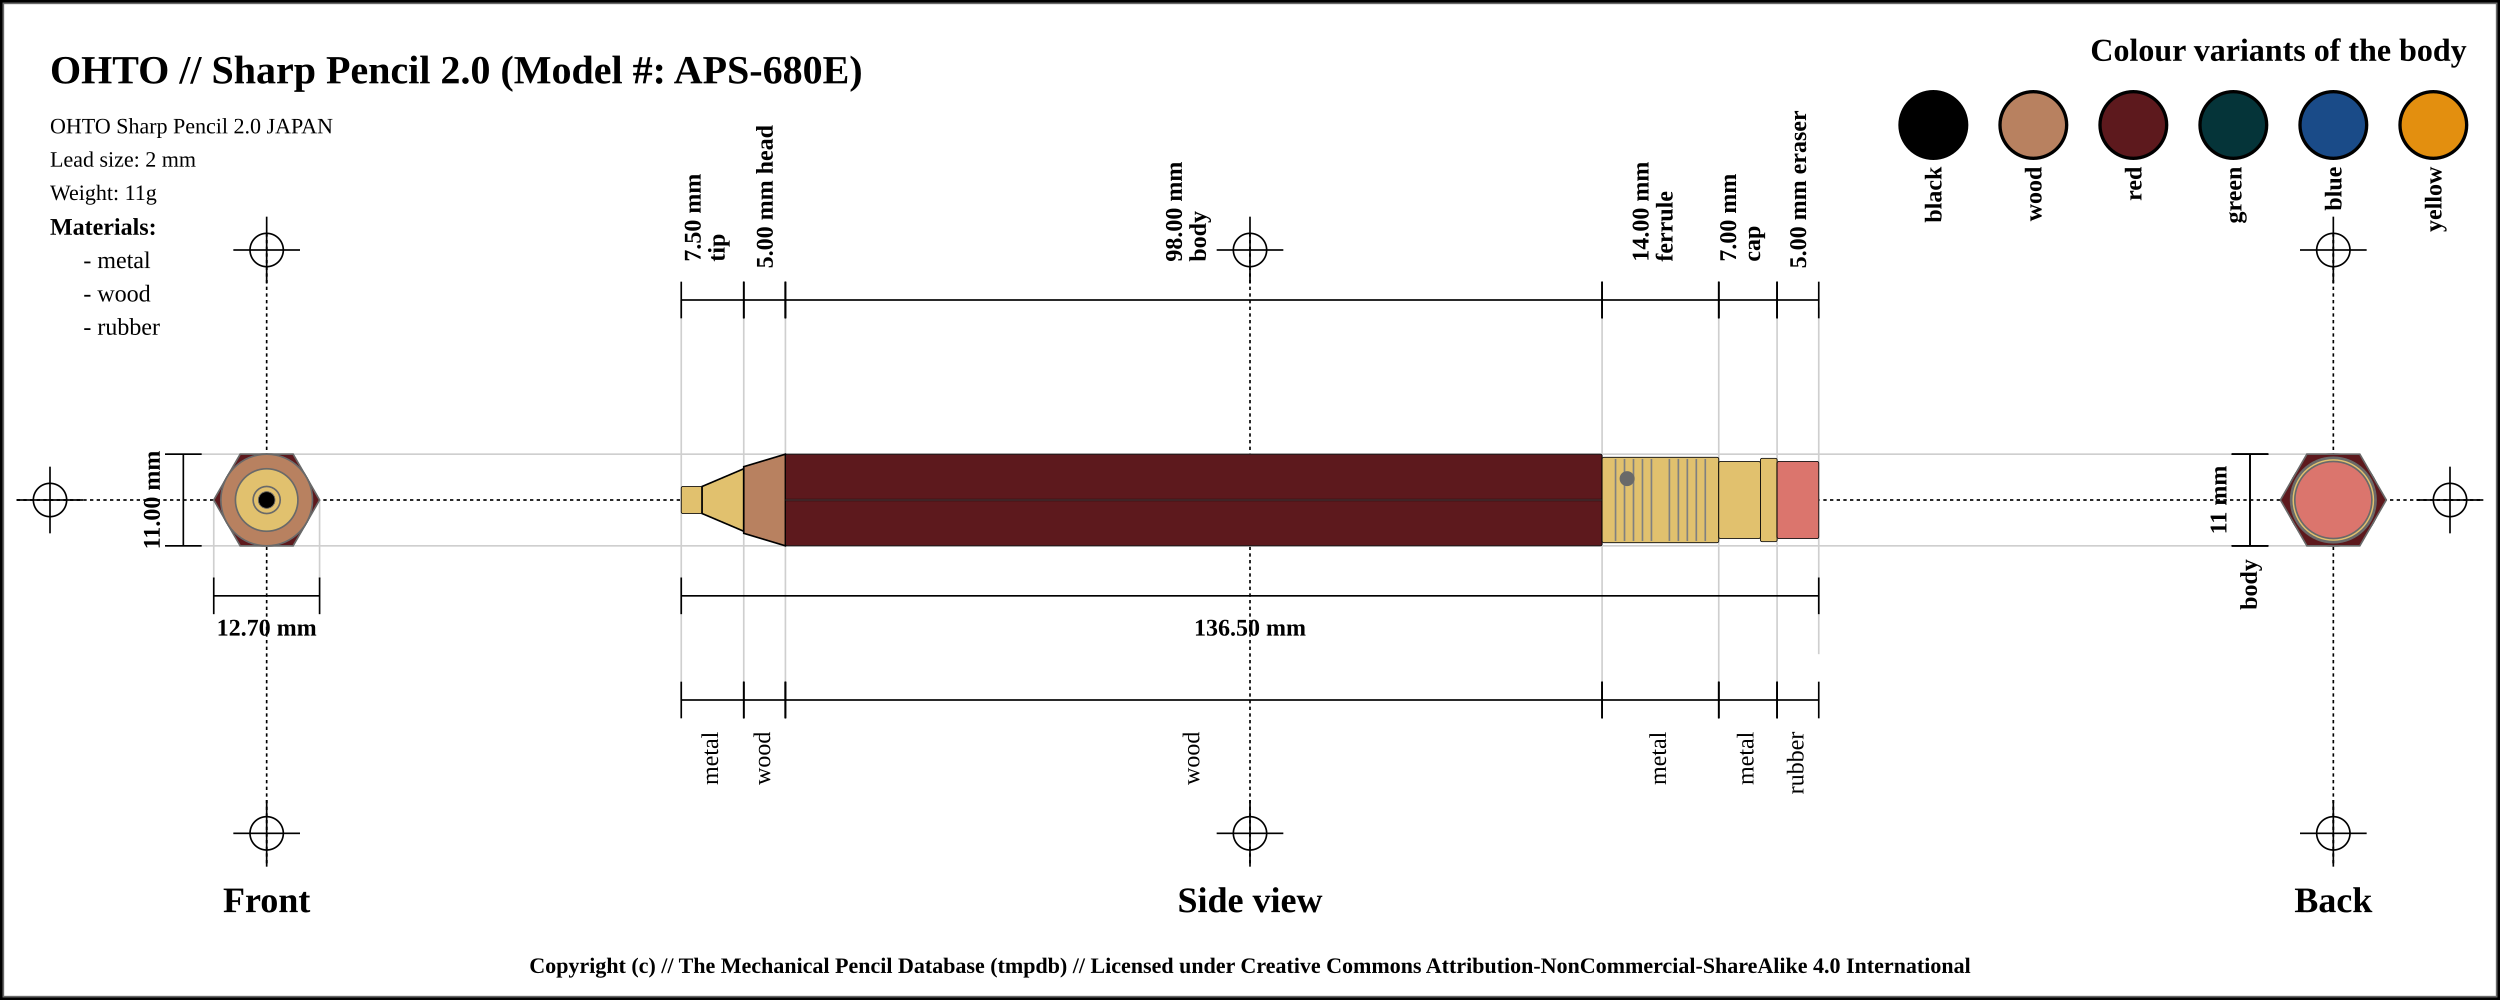
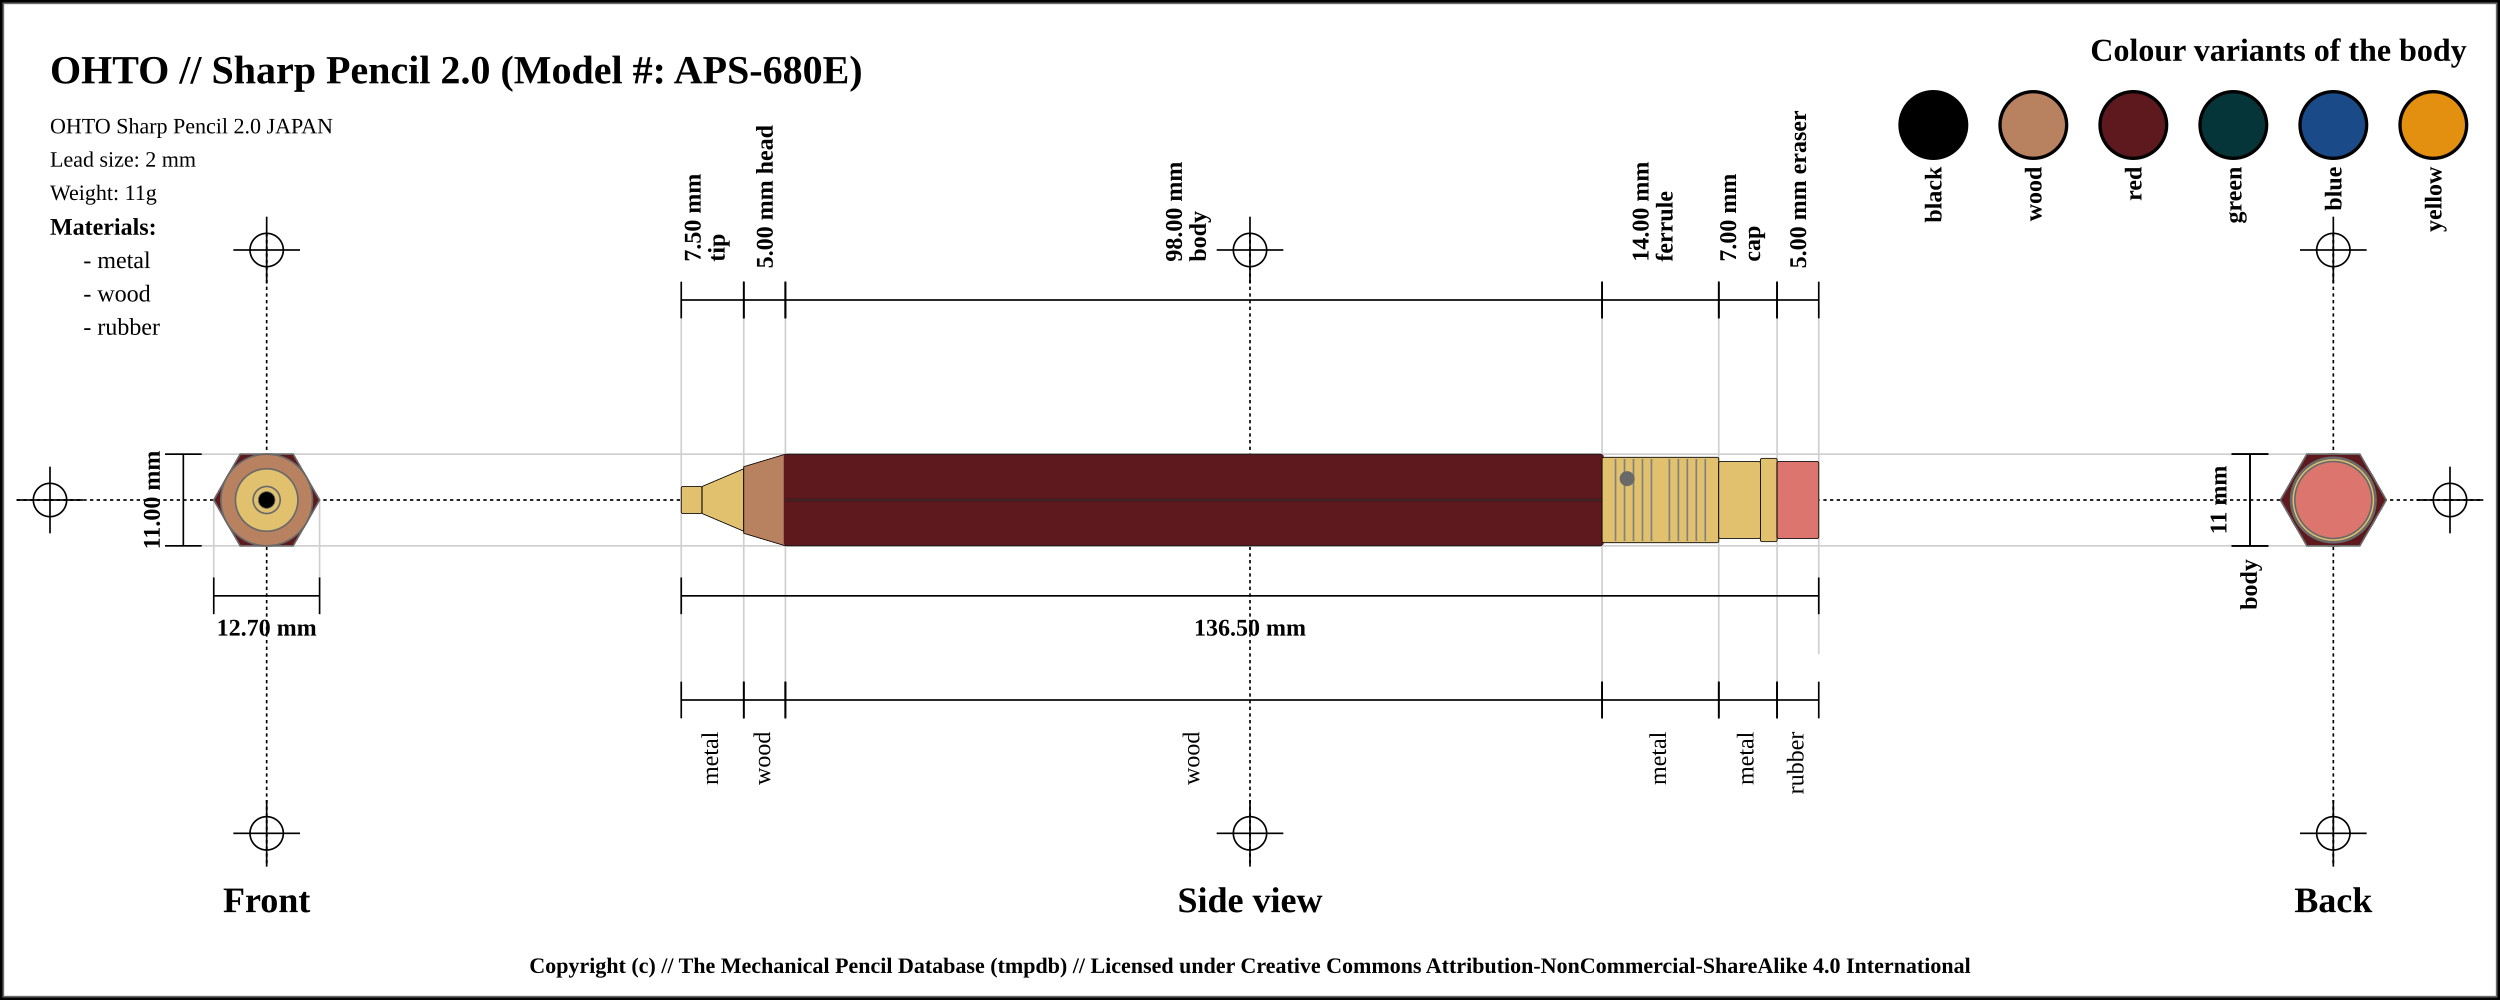
<svg xmlns="http://www.w3.org/2000/svg" width="1500" height="600">
  <pattern id="diagonalHatch" patternUnits="userSpaceOnUse" width="8" height="8">
    <rect width="6" height="6" fill="none" />
    <path stroke="dimgray" stroke-linecap="round" stroke-width="1" d="M 4,4 L 8,8" />
    <path stroke="dimgray" stroke-linecap="round" stroke-width="1" d="M 4,4 L 0,8" />
    <path stroke="gray" stroke-linecap="round" stroke-width="1" d="M 4,4 L 8,0" />
    <path stroke="gray" stroke-linecap="round" stroke-width="1" d="M 4,4 L 0,0" />
  </pattern>
  <rect x="0" y="0" width="1500" height="600" fill="white" stroke="black" stroke-width="4" />
  <rect x="2" y="2" width="1496" height="596" fill="white" stroke="dimgray" stroke-width="1" />
  <line x1="10" y1="300" x2="1490" y2="300" stroke="#000000" stroke-dasharray="2" stroke-width="1" />
  <line x1="10" y1="300" x2="50" y2="300" stroke="#000000" stroke-width="1" />
  <line x1="30" y1="280" x2="30" y2="320" stroke="#000000" stroke-width="1" />
  <circle r="10" cx="30" cy="300" fill="none" stroke="#000000" stroke-width="1" />
  <line x1="1450" y1="300" x2="1490" y2="300" stroke="#000000" stroke-width="1" />
  <line x1="1470" y1="280" x2="1470" y2="320" stroke="#000000" stroke-width="1" />
  <circle r="10" cx="1470" cy="300" fill="none" stroke="#000000" stroke-width="1" />
  <line x1="160" y1="140" x2="160" y2="520" stroke="#000000" stroke-dasharray="2" stroke-width="1" />
  <line x1="140" y1="150" x2="180" y2="150" stroke="#000000" stroke-width="1" />
  <line x1="160" y1="130" x2="160" y2="170" stroke="#000000" stroke-width="1" />
  <circle r="10" cx="160" cy="150" fill="none" stroke="#000000" stroke-width="1" />
  <line x1="140" y1="500" x2="180" y2="500" stroke="#000000" stroke-width="1" />
  <line x1="160" y1="480" x2="160" y2="520" stroke="#000000" stroke-width="1" />
  <circle r="10" cx="160" cy="500" fill="none" stroke="#000000" stroke-width="1" />
  <line x1="750" y1="140" x2="750" y2="520" stroke="#000000" stroke-dasharray="2" stroke-width="1" />
  <line x1="730" y1="150" x2="770" y2="150" stroke="#000000" stroke-width="1" />
  <line x1="750" y1="130" x2="750" y2="170" stroke="#000000" stroke-width="1" />
  <circle r="10" cx="750" cy="150" fill="none" stroke="#000000" stroke-width="1" />
  <line x1="730" y1="500" x2="770" y2="500" stroke="#000000" stroke-width="1" />
  <line x1="750" y1="480" x2="750" y2="520" stroke="#000000" stroke-width="1" />
  <circle r="10" cx="750" cy="500" fill="none" stroke="#000000" stroke-width="1" />
  <line x1="1400" y1="140" x2="1400" y2="520" stroke="#000000" stroke-dasharray="2" stroke-width="1" />
  <line x1="1380" y1="150" x2="1420" y2="150" stroke="#000000" stroke-width="1" />
  <line x1="1400" y1="130" x2="1400" y2="170" stroke="#000000" stroke-width="1" />
  <circle r="10" cx="1400" cy="150" fill="none" stroke="#000000" stroke-width="1" />
  <line x1="1380" y1="500" x2="1420" y2="500" stroke="#000000" stroke-width="1" />
  <line x1="1400" y1="480" x2="1400" y2="520" stroke="#000000" stroke-width="1" />
  <circle r="10" cx="1400" cy="500" fill="none" stroke="#000000" stroke-width="1" />
  <text x="30" y="50" font-size="2.0em" font-weight="bold"> OHTO // Sharp Pencil 2.0 (Model #: APS-680E)</text>
  <text x="30" y="80" font-size="1.1em"> OHTO Sharp Pencil 2.0 JAPAN</text>
  <text x="30" y="100" font-size="1.1em"> Lead size: 2 mm</text>
  <text x="30" y="120" font-size="1.1em"> Weight: 11g</text>
  <text x="1480" y="30" font-size="1.6em" font-weight="bold" text-anchor="end" dominant-baseline="central">Colour variants of the body</text>
  <rect x="1440" y="55" width="40" rx="50%" ry="50%" height="40" stroke="black" stroke-width="2" fill="#e38f0f" />
  <text x="1460" y="100" transform="rotate(-90, 1460, 100)" font-size="1.2em" font-weight="bold" text-anchor="end" dominant-baseline="central">yellow</text>
  <rect x="1380" y="55" width="40" rx="50%" ry="50%" height="40" stroke="black" stroke-width="2" fill="#1a4b88" />
  <text x="1400" y="100" transform="rotate(-90, 1400, 100)" font-size="1.2em" font-weight="bold" text-anchor="end" dominant-baseline="central">blue</text>
  <rect x="1320" y="55" width="40" rx="50%" ry="50%" height="40" stroke="black" stroke-width="2" fill="#053439" />
  <text x="1340" y="100" transform="rotate(-90, 1340, 100)" font-size="1.2em" font-weight="bold" text-anchor="end" dominant-baseline="central">green</text>
  <rect x="1260" y="55" width="40" rx="50%" ry="50%" height="40" stroke="black" stroke-width="2" fill="#5d191d" />
  <text x="1280" y="100" transform="rotate(-90, 1280, 100)" font-size="1.2em" font-weight="bold" text-anchor="end" dominant-baseline="central">red</text>
  <rect x="1200" y="55" width="40" rx="50%" ry="50%" height="40" stroke="black" stroke-width="2" fill="#b88160" />
  <text x="1220" y="100" transform="rotate(-90, 1220, 100)" font-size="1.2em" font-weight="bold" text-anchor="end" dominant-baseline="central">wood</text>
  <rect x="1140" y="55" width="40" rx="50%" ry="50%" height="40" stroke="black" stroke-width="2" fill="black" />
  <text x="1160" y="100" transform="rotate(-90, 1160, 100)" font-size="1.2em" font-weight="bold" text-anchor="end" dominant-baseline="central">black</text>
  <text x="30" y="136" font-size="1.2em" font-weight="bold" text-anchor="start" dominant-baseline="central">Materials:</text>
  <text x="50" y="156" font-size="1.2em" text-anchor="start" dominant-baseline="central"> - metal</text>
  <text x="50" y="176" font-size="1.2em" text-anchor="start" dominant-baseline="central"> - wood</text>
  <text x="50" y="196" font-size="1.2em" text-anchor="start" dominant-baseline="central"> - rubber</text>
  <line x1="100" y1="272.5" x2="1400" y2="272.5" stroke="#cfcfcf" stroke-width="1" />
  <line x1="100" y1="327.5" x2="1400" y2="327.5" stroke="#cfcfcf" stroke-width="1" />
  <line x1="128.246" y1="300" x2="128.246" y2="347.5" stroke="#cfcfcf" stroke-width="1" />
  <line x1="191.754" y1="300" x2="191.754" y2="347.5" stroke="#cfcfcf" stroke-width="1" />
  <line x1="408.75" y1="180" x2="408.75" y2="420" stroke="#cfcfcf" stroke-width="1" />
  <line x1="446.25" y1="180" x2="446.25" y2="420" stroke="#cfcfcf" stroke-width="1" />
  <line x1="471.25" y1="180" x2="471.25" y2="420" stroke="#cfcfcf" stroke-width="1" />
  <line x1="961.25" y1="180" x2="961.25" y2="420" stroke="#cfcfcf" stroke-width="1" />
  <line x1="1031.25" y1="180" x2="1031.25" y2="420" stroke="#cfcfcf" stroke-width="1" />
  <line x1="1066.25" y1="180" x2="1066.25" y2="420" stroke="#cfcfcf" stroke-width="1" />
  <line x1="1091.25" y1="184.5" x2="1091.25" y2="392.5" stroke="#cfcfcf" stroke-width="1" />
  <text x="160" y="540" font-size="1.8em" font-weight="bold" text-anchor="middle" dominant-baseline="central">Front</text>
  <text x="750" y="540" font-size="1.8em" font-weight="bold" text-anchor="middle" dominant-baseline="central">Side view</text>
  <text x="1400" y="540" font-size="1.8em" font-weight="bold" text-anchor="middle" dominant-baseline="central">Back</text>
  <line x1="99" y1="272.5" x2="121" y2="272.5" stroke="black" stroke-width="1" />
  <line x1="110" y1="272.5" x2="110" y2="327.5" stroke="black" stroke-width="1" />
  <line x1="99" y1="327.5" x2="121" y2="327.5" stroke="black" stroke-width="1" />
  <text x="91" y="300" transform="rotate(-90, 91, 300)" font-size="1.2em" font-weight="bold" text-anchor="middle" dominant-baseline="central" fill="black">11.00 mm</text>
  <line x1="128.246" y1="346.5" x2="128.246" y2="368.5" stroke="black" stroke-width="1" />
  <line x1="128.246" y1="357.5" x2="191.754" y2="357.5" stroke="black" stroke-width="1" />
  <line x1="191.754" y1="346.5" x2="191.754" y2="368.5" stroke="black" stroke-width="1" />
  <text x="160" y="376.5" font-size="1.2em" font-weight="bold" text-anchor="middle" dominant-baseline="central" fill="black">
    <tspan x="160" dy="0">12.70 mm</tspan>
  </text>
  <line x1="408.75" y1="169" x2="408.75" y2="191" stroke="black" stroke-width="1" />
  <line x1="408.75" y1="180" x2="446.25" y2="180" stroke="black" stroke-width="1" />
  <line x1="446.25" y1="169" x2="446.25" y2="191" stroke="black" stroke-width="1" />
  <text x="427.5" y="161" font-size="1.2em" transform="rotate(-90, 415.5, 161)" font-weight="bold" text-anchor="start" dominant-baseline="central" fill="black">
    <tspan x="419.5" dy="0">7.50 mm</tspan>
    <tspan x="419.5" dy="1em">tip</tspan>
  </text>
  <line x1="446.25" y1="169" x2="446.25" y2="191" stroke="black" stroke-width="1" />
  <line x1="446.25" y1="180" x2="471.25" y2="180" stroke="black" stroke-width="1" />
  <line x1="471.25" y1="169" x2="471.25" y2="191" stroke="black" stroke-width="1" />
  <text x="458.75" y="161" font-size="1.2em" transform="rotate(-90, 458.75, 161)" font-weight="bold" text-anchor="start" dominant-baseline="central" fill="black">
    <tspan x="458.75" dy="0">5.00 mm head</tspan>
  </text>
  <line x1="471.25" y1="169" x2="471.25" y2="191" stroke="black" stroke-width="1" />
  <line x1="471.25" y1="180" x2="961.25" y2="180" stroke="black" stroke-width="1" />
  <line x1="961.25" y1="169" x2="961.25" y2="191" stroke="black" stroke-width="1" />
  <text x="716.25" y="161" font-size="1.2em" transform="rotate(-90, 704.25, 161)" font-weight="bold" text-anchor="start" dominant-baseline="central" fill="black">
    <tspan x="708.25" dy="0">98.00 mm</tspan>
    <tspan x="708.25" dy="1em">body</tspan>
  </text>
  <line x1="961.25" y1="169" x2="961.25" y2="191" stroke="black" stroke-width="1" />
  <line x1="961.25" y1="180" x2="1031.25" y2="180" stroke="black" stroke-width="1" />
  <line x1="1031.25" y1="169" x2="1031.25" y2="191" stroke="black" stroke-width="1" />
  <text x="996.25" y="161" font-size="1.2em" transform="rotate(-90, 984.25, 161)" font-weight="bold" text-anchor="start" dominant-baseline="central" fill="black">
    <tspan x="988.25" dy="0">14.00 mm</tspan>
    <tspan x="988.25" dy="1em">ferrule</tspan>
  </text>
  <line x1="1031.25" y1="169" x2="1031.25" y2="191" stroke="black" stroke-width="1" />
  <line x1="1031.25" y1="180" x2="1066.25" y2="180" stroke="black" stroke-width="1" />
  <line x1="1066.25" y1="169" x2="1066.25" y2="191" stroke="black" stroke-width="1" />
  <text x="1048.75" y="161" font-size="1.2em" transform="rotate(-90, 1036.75, 161)" font-weight="bold" text-anchor="start" dominant-baseline="central" fill="black">
    <tspan x="1040.75" dy="0">7.00 mm</tspan>
    <tspan x="1040.75" dy="1em">cap</tspan>
  </text>
  <line x1="1066.25" y1="169" x2="1066.25" y2="191" stroke="black" stroke-width="1" />
  <line x1="1066.25" y1="180" x2="1091.25" y2="180" stroke="black" stroke-width="1" />
  <line x1="1091.25" y1="169" x2="1091.25" y2="191" stroke="black" stroke-width="1" />
  <text x="1078.75" y="161" font-size="1.2em" transform="rotate(-90, 1078.75, 161)" font-weight="bold" text-anchor="start" dominant-baseline="central" fill="black">
    <tspan x="1078.75" dy="0">5.00 mm eraser</tspan>
  </text>
  <line x1="408.75" y1="346.5" x2="408.75" y2="368.5" stroke="black" stroke-width="1" />
  <line x1="408.75" y1="357.5" x2="1091.25" y2="357.5" stroke="black" stroke-width="1" />
  <line x1="1091.25" y1="346.5" x2="1091.25" y2="368.5" stroke="black" stroke-width="1" />
  <text x="750" y="376.5" font-size="1.2em" font-weight="bold" text-anchor="middle" dominant-baseline="central" fill="black">
    <tspan x="750" dy="0">136.50 mm</tspan>
  </text>
  <line x1="408.75" y1="409" x2="408.75" y2="431" stroke="black" stroke-width="1" />
  <line x1="408.75" y1="420" x2="446.25" y2="420" stroke="black" stroke-width="1" />
  <line x1="446.25" y1="409" x2="446.25" y2="431" stroke="black" stroke-width="1" />
  <text x="427.5" y="439" font-size="1.2em" transform="rotate(-90, 427.5, 439)" text-anchor="end" dominant-baseline="middle" fill="black">
    <tspan x="427.5" dy="0">metal</tspan>
  </text>
  <line x1="446.25" y1="409" x2="446.25" y2="431" stroke="black" stroke-width="1" />
  <line x1="446.25" y1="420" x2="471.25" y2="420" stroke="black" stroke-width="1" />
  <line x1="471.25" y1="409" x2="471.25" y2="431" stroke="black" stroke-width="1" />
  <text x="458.75" y="439" font-size="1.2em" transform="rotate(-90, 458.75, 439)" text-anchor="end" dominant-baseline="middle" fill="black">
    <tspan x="458.75" dy="0">wood</tspan>
  </text>
  <line x1="471.25" y1="409" x2="471.25" y2="431" stroke="black" stroke-width="1" />
  <line x1="471.25" y1="420" x2="961.25" y2="420" stroke="black" stroke-width="1" />
  <line x1="961.25" y1="409" x2="961.25" y2="431" stroke="black" stroke-width="1" />
  <text x="716.25" y="439" font-size="1.2em" transform="rotate(-90, 716.25, 439)" text-anchor="end" dominant-baseline="middle" fill="black">
    <tspan x="716.25" dy="0">wood</tspan>
  </text>
  <line x1="961.25" y1="409" x2="961.25" y2="431" stroke="black" stroke-width="1" />
  <line x1="961.25" y1="420" x2="1031.25" y2="420" stroke="black" stroke-width="1" />
  <line x1="1031.25" y1="409" x2="1031.25" y2="431" stroke="black" stroke-width="1" />
  <text x="996.25" y="439" font-size="1.2em" transform="rotate(-90, 996.25, 439)" text-anchor="end" dominant-baseline="middle" fill="black">
    <tspan x="996.25" dy="0">metal</tspan>
  </text>
  <line x1="1031.25" y1="409" x2="1031.25" y2="431" stroke="black" stroke-width="1" />
  <line x1="1031.25" y1="420" x2="1066.25" y2="420" stroke="black" stroke-width="1" />
  <line x1="1066.25" y1="409" x2="1066.25" y2="431" stroke="black" stroke-width="1" />
  <text x="1048.75" y="439" font-size="1.2em" transform="rotate(-90, 1048.75, 439)" text-anchor="end" dominant-baseline="middle" fill="black">
    <tspan x="1048.75" dy="0">metal</tspan>
  </text>
  <line x1="1066.25" y1="409" x2="1066.25" y2="431" stroke="black" stroke-width="1" />
  <line x1="1066.25" y1="420" x2="1091.25" y2="420" stroke="black" stroke-width="1" />
  <line x1="1091.25" y1="409" x2="1091.25" y2="431" stroke="black" stroke-width="1" />
  <text x="1078.75" y="439" font-size="1.2em" transform="rotate(-90, 1078.75, 439)" text-anchor="end" dominant-baseline="middle" fill="black">
    <tspan x="1078.75" dy="0">rubber</tspan>
  </text>
  <line x1="1339" y1="272.5" x2="1361" y2="272.5" stroke="black" stroke-width="1" />
  <line x1="1350" y1="272.5" x2="1350" y2="327.5" stroke="black" stroke-width="1" />
  <line x1="1339" y1="327.5" x2="1361" y2="327.5" stroke="black" stroke-width="1" />
  <text x="1331" y="300" transform="rotate(-90, 1331, 300)" font-size="1.2em" font-weight="bold" text-anchor="middle" dominant-baseline="central" fill="black">11 mm</text>
  <line x1="1339" y1="272.5" x2="1361" y2="272.5" stroke="black" stroke-width="1" />
  <line x1="1350" y1="272.5" x2="1350" y2="327.5" stroke="black" stroke-width="1" />
  <line x1="1339" y1="327.5" x2="1361" y2="327.5" stroke="black" stroke-width="1" />
  <text x="1350" y="335.5" transform="rotate(-90, 1350, 335.5)" font-weight="bold" font-size="1.2em" text-anchor="end" dominant-baseline="middle" fill="black">body</text>
  <rect x="408.75" y="291.875" width="12.5" height="16.25" rx="1" ry="1" stroke-width="0.5" stroke="black" fill="#E1C16E" />
-   <path d="M421.25 291.875 L446.25 281.25 L446.25 318.75 L421.25 308.125 Z" stroke-width="1" stroke="black" fill="#E1C16E" />
-   <path d="M446.25 280 L471.25 272.5 L471.25 327.5 L446.25 320 Z" stroke-width="1" stroke="black" fill="#b88160" />
+   <path d="M421.25 291.875 L446.25 281.25 L446.25 318.75 L421.25 308.125 Z" stroke-width="0.5" stroke="black" stroke-linejoin="round" fill="#E1C16E" />
+   <path d="M446.25 280 L471.25 272.5 L471.25 327.5 L446.25 320 Z" stroke-width="0.5" stroke="black" stroke-linejoin="round" fill="#b88160" />
  <rect x="471.25" y="272.5" width="490" height="55" rx="1" ry="1" stroke-width="0.5" stroke="black" fill="#5d191d" />
+   <line x1="471.25" y1="273.75" x2="471.25" y2="326" stroke="#5d191d" stroke-width="2" stroke-linecap="round" />
+   <line x1="961.25" y1="273.75" x2="961.25" y2="326" stroke="#5d191d" stroke-width="2" stroke-linecap="round" />
  <line x1="471.25" y1="300" x2="961.25" y2="300" stroke-width="1.5" stroke="black" fill="none" stroke-opacity="0.5" />
  <line x1="471.25" y1="300" x2="961.25" y2="300" stroke-width="0.5" stroke="gray" fill="none" stroke-opacity="0.5" />
  <rect x="961.25" y="274.375" width="70" height="51.25" rx="1" ry="1" stroke-width="0.5" stroke="black" fill="#E1C16E" />
  <line x1="969.327" y1="275.375" x2="969.327" y2="324.625" stroke-width="1" stroke="gray" />
  <line x1="974.712" y1="275.375" x2="974.712" y2="324.625" stroke-width="1" stroke="gray" />
  <line x1="980.096" y1="275.375" x2="980.096" y2="324.625" stroke-width="1" stroke="gray" />
  <line x1="985.481" y1="275.375" x2="985.481" y2="324.625" stroke-width="1" stroke="gray" />
  <line x1="990.865" y1="275.375" x2="990.865" y2="324.625" stroke-width="1" stroke="gray" />
  <line x1="1001.635" y1="275.375" x2="1001.635" y2="324.625" stroke-width="1" stroke="gray" />
  <line x1="1007.019" y1="275.375" x2="1007.019" y2="324.625" stroke-width="1" stroke="gray" />
  <line x1="1012.404" y1="275.375" x2="1012.404" y2="324.625" stroke-width="1" stroke="gray" />
  <line x1="1017.788" y1="275.375" x2="1017.788" y2="324.625" stroke-width="1" stroke="gray" />
  <line x1="1023.173" y1="275.375" x2="1023.173" y2="324.625" stroke-width="1" stroke="gray" />
  <circle r="4" cx="976.25" cy="287.188" stroke="dimgray" stroke-width="1" fill="dimGray" />
  <rect x="1031.25" y="276.875" width="25" height="46.25" rx="1" ry="1" stroke-width="0.5" stroke="black" fill="#E1C16E" />
  <rect x="1056.25" y="275" width="10" height="50" rx="1" ry="1" stroke-width="0.5" stroke="black" fill="#E1C16E" />
  <rect x="1066.25" y="276.875" width="25" height="46.25" rx="1" ry="1" stroke-width="0.5" stroke="black" fill="#db756d" />
  <circle r="23.125" cx="160" cy="300" fill="#db756d" stroke="dimgray" stroke-width="1" />
  <circle r="25" cx="160" cy="300" fill="#E1C16E" stroke="dimgray" stroke-width="1" />
  <circle r="23.125" cx="160" cy="300" fill="#E1C16E" stroke="dimgray" stroke-width="1" />
  <circle r="25.625" cx="160" cy="300" fill="#E1C16E" stroke="dimgray" stroke-width="1" />
  <polygon points="144.123,272.5 175.877,272.5 191.754,300 175.877,327.5 144.123,327.5 128.246,300 " stroke="dimgray" stroke-width="1" fill="#5d191d" />
  <circle r="20" cx="160" cy="300" stroke="dimgray" stroke-width="1" fill="#b88160" />
  <circle r="27.5" cx="160" cy="300" stroke="dimgray" stroke-width="1" fill="#b88160" />
  <circle r="8.125" cx="160" cy="300" stroke="dimgray" stroke-width="1" fill="#E1C16E" />
  <circle r="18.75" cx="160" cy="300" stroke="dimgray" stroke-width="1" fill="#E1C16E" />
  <circle r="8.125" cx="160" cy="300" fill="#E1C16E" stroke="dimgray" stroke-width="1" />
  <circle r="5" cx="160" cy="300" fill="black" stroke="dimgray" stroke-width="0.5" />
  <circle r="8.125" cx="1400" cy="300" fill="#E1C16E" stroke="dimgray" stroke-width="1" />
  <circle r="8.125" cx="1400" cy="300" stroke="dimgray" stroke-width="1" fill="#E1C16E" />
  <circle r="18.75" cx="1400" cy="300" stroke="dimgray" stroke-width="1" fill="#E1C16E" />
  <circle r="20" cx="1400" cy="300" stroke="dimgray" stroke-width="1" fill="#b88160" />
  <circle r="27.5" cx="1400" cy="300" stroke="dimgray" stroke-width="1" fill="#b88160" />
  <polygon points="1384.123,272.5 1415.877,272.5 1431.754,300 1415.877,327.5 1384.123,327.5 1368.246,300 " stroke="dimgray" stroke-width="1" fill="#5d191d" />
  <circle r="25.625" cx="1400" cy="300" fill="#E1C16E" stroke="dimgray" stroke-width="1" />
  <circle r="23.125" cx="1400" cy="300" fill="#E1C16E" stroke="dimgray" stroke-width="1" />
  <circle r="25" cx="1400" cy="300" fill="#E1C16E" stroke="dimgray" stroke-width="1" />
  <circle r="23.125" cx="1400" cy="300" fill="#db756d" stroke="dimgray" stroke-width="1" />
  <text x="50%" y="580" font-size="1.1em" font-weight="bold" text-anchor="middle" dominant-baseline="middle">Copyright (c) // The Mechanical Pencil Database (tmpdb) // Licensed under Creative Commons Attribution-NonCommercial-ShareAlike 4.0 International</text>
</svg>
